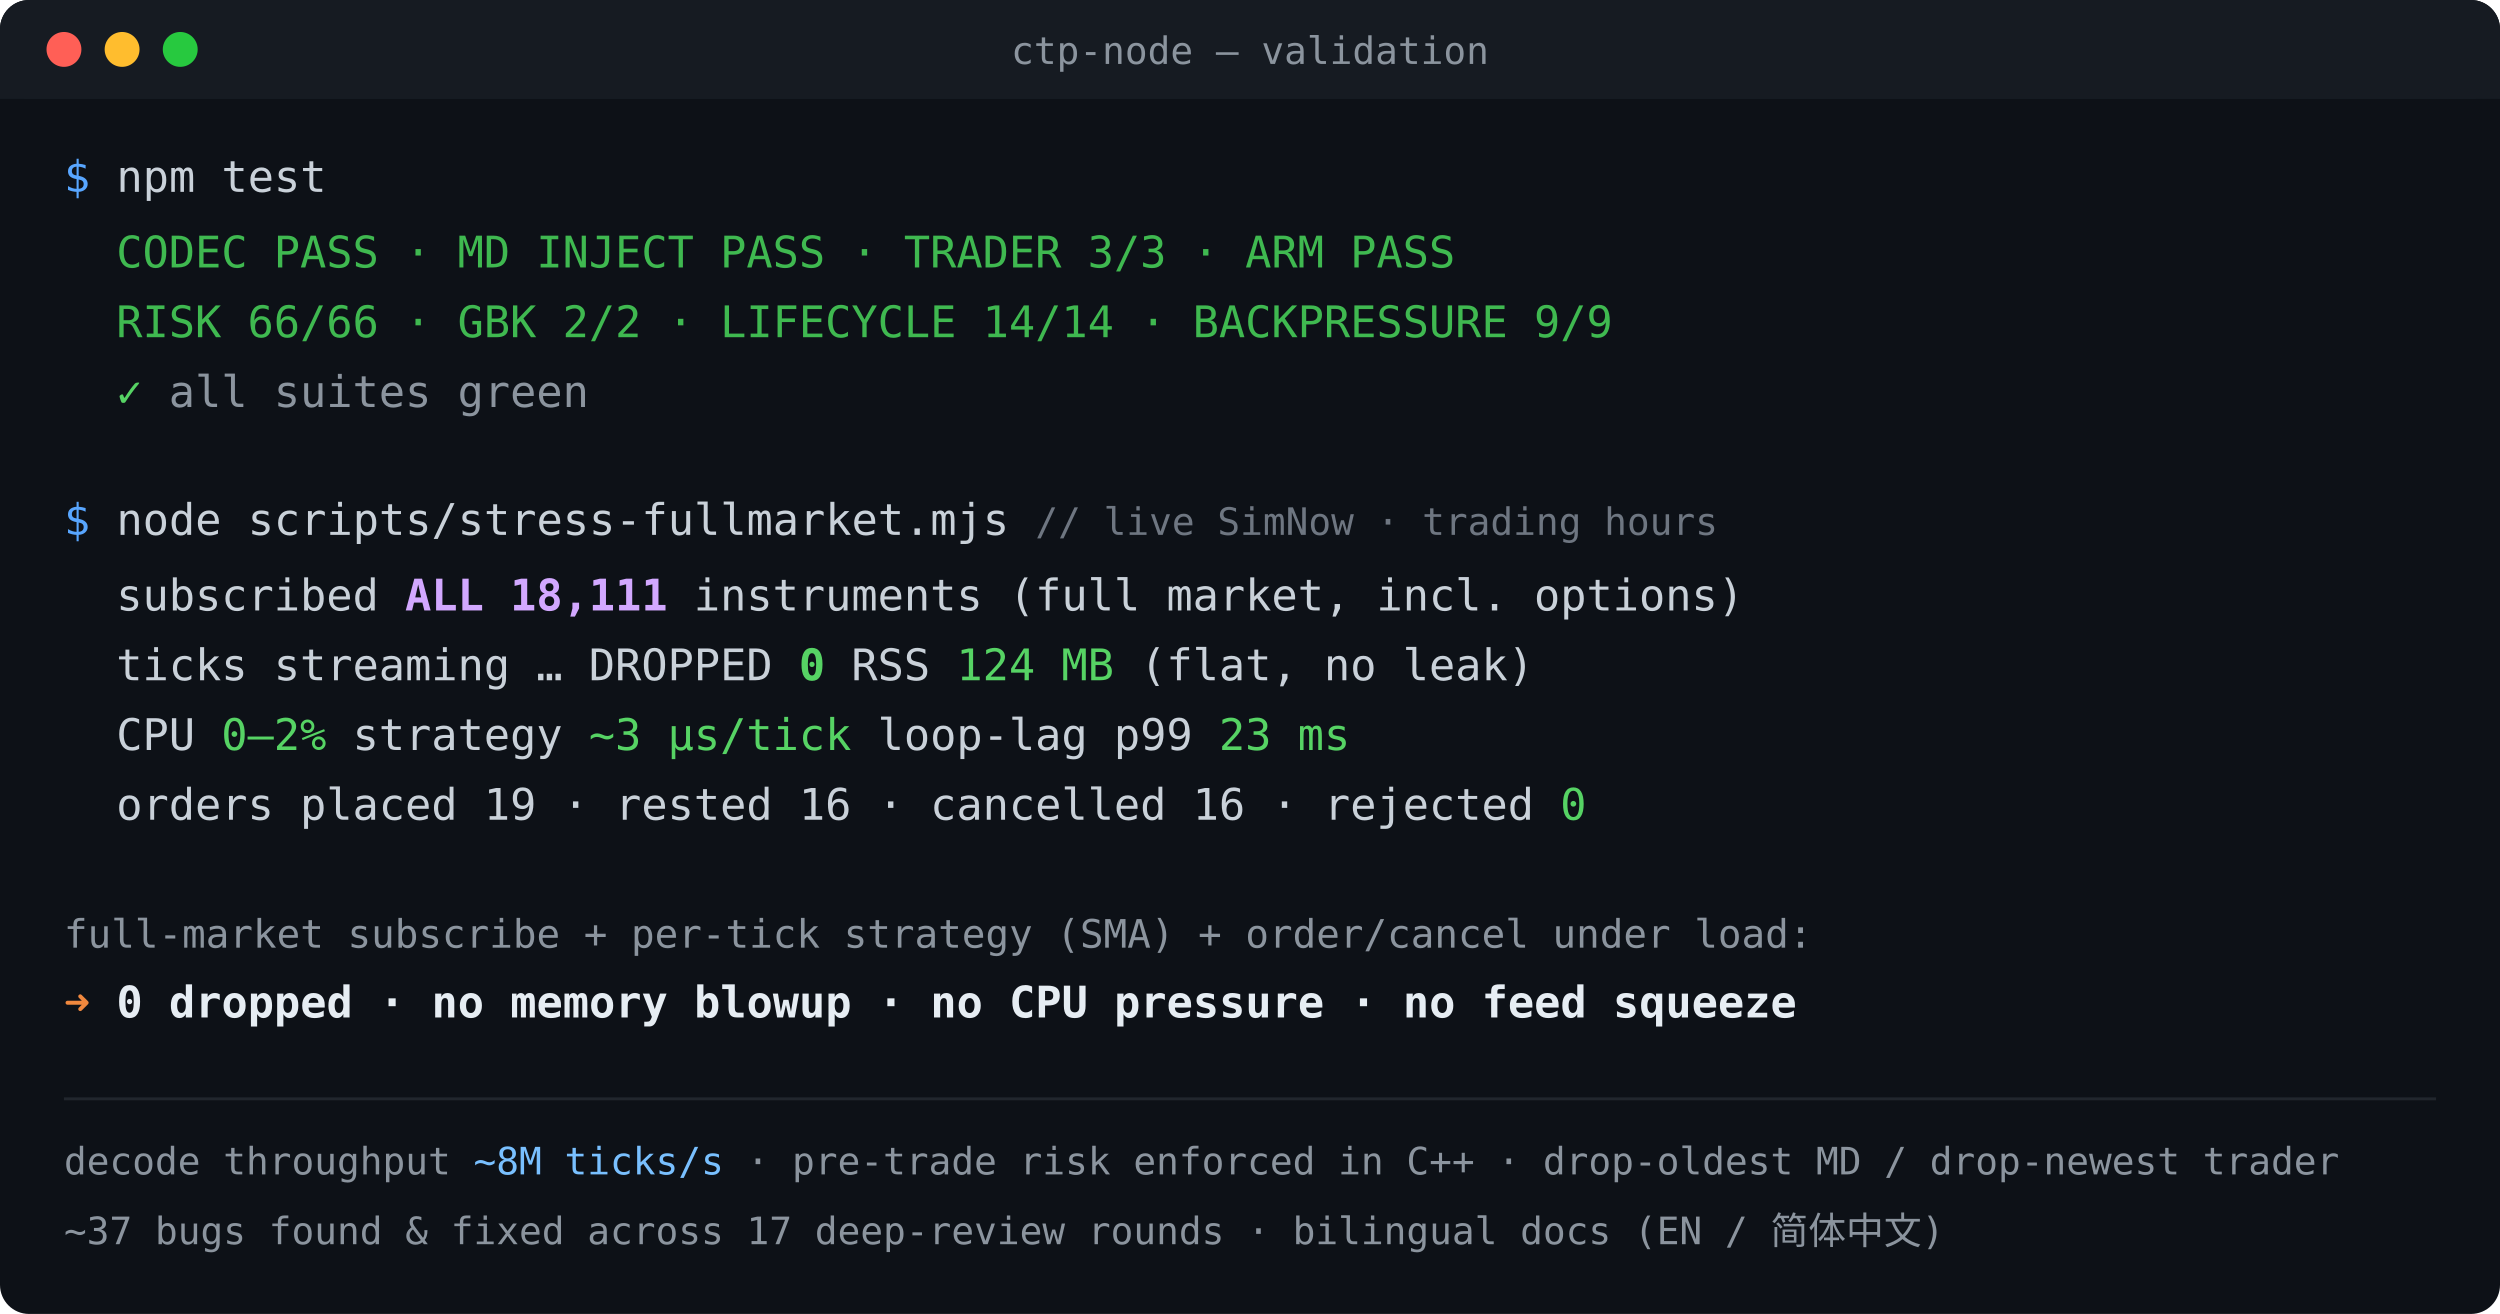
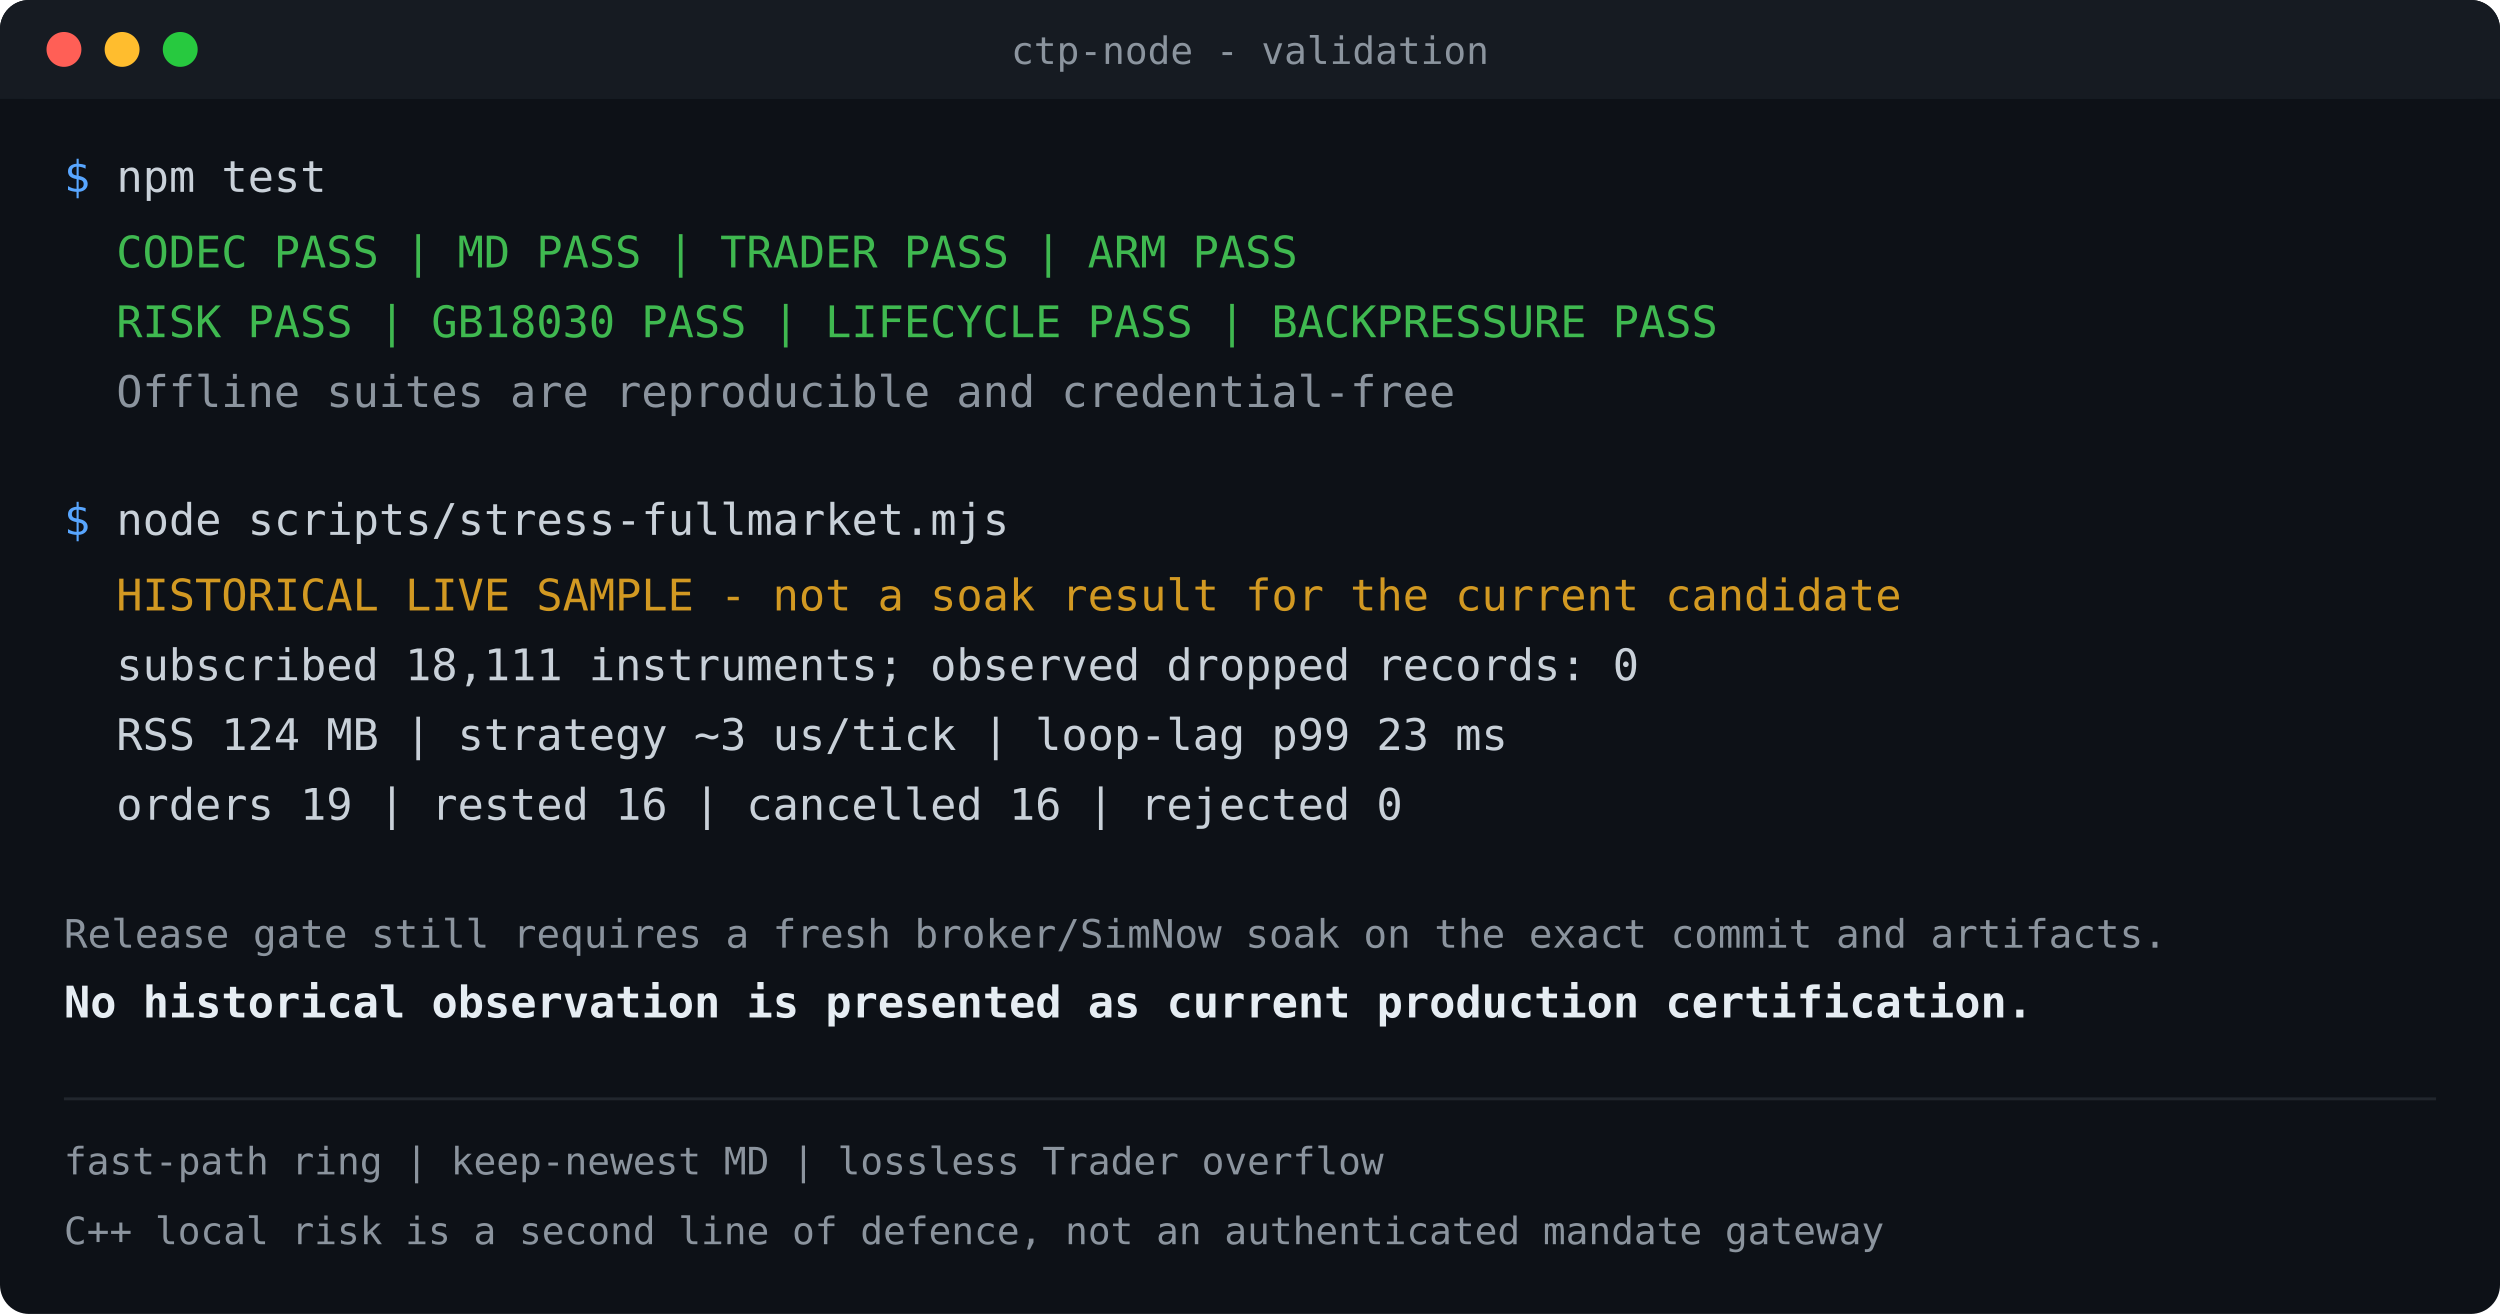
<svg xmlns="http://www.w3.org/2000/svg" viewBox="0 0 860 452" font-family="ui-monospace, 'Cascadia Code', 'SF Mono', Consolas, monospace" font-size="15">
-   <rect x="0" y="0" width="860" height="452" rx="10" fill="#0d1117" />
-   <rect x="0" y="0" width="860" height="34" rx="10" fill="#161b22" />
-   <rect x="0" y="24" width="860" height="10" fill="#161b22" />
+   <rect width="860" height="452" rx="10" fill="#0d1117" />
+   <rect width="860" height="34" rx="10" fill="#161b22" />
+   <rect y="24" width="860" height="10" fill="#161b22" />
  <circle cx="22" cy="17" r="6" fill="#ff5f56" />
  <circle cx="42" cy="17" r="6" fill="#ffbd2e" />
  <circle cx="62" cy="17" r="6" fill="#27c93f" />
-   <text x="430" y="22" text-anchor="middle" fill="#8b949e" font-size="13">ctp-node — validation</text>
+   <text x="430" y="22" text-anchor="middle" fill="#8b949e" font-size="13">ctp-node - validation</text>
  <text x="22" y="66">
    <tspan fill="#58a6ff">$</tspan>
    <tspan fill="#c9d1d9">npm test</tspan>
  </text>
-   <text x="40" y="92" fill="#3fb950">CODEC PASS  ·  MD INJECT PASS  ·  TRADER 3/3  ·  ARM PASS</text>
-   <text x="40" y="116" fill="#3fb950">RISK 66/66  ·  GBK 2/2  ·  LIFECYCLE 14/14  ·  BACKPRESSURE 9/9</text>
-   <text x="40" y="140">
-     <tspan fill="#56d364">✓</tspan>
-     <tspan fill="#8b949e">all suites green</tspan>
-   </text>
+   <text x="40" y="92" fill="#3fb950">CODEC PASS  |  MD PASS  |  TRADER PASS  |  ARM PASS</text>
+   <text x="40" y="116" fill="#3fb950">RISK PASS  |  GB18030 PASS  |  LIFECYCLE PASS  |  BACKPRESSURE PASS</text>
+   <text x="40" y="140" fill="#8b949e">Offline suites are reproducible and credential-free</text>
  <text x="22" y="184">
    <tspan fill="#58a6ff">$</tspan>
    <tspan fill="#c9d1d9">node scripts/stress-fullmarket.mjs</tspan>
-     <tspan fill="#6e7681" font-size="13">// live SimNow · trading hours</tspan>
  </text>
-   <text x="40" y="210" fill="#c9d1d9">subscribed <tspan fill="#d2a8ff" font-weight="bold">ALL 18,111</tspan> instruments (full market, incl. options)</text>
-   <text x="40" y="234" fill="#c9d1d9">ticks streaming …  DROPPED <tspan fill="#56d364" font-weight="bold">0</tspan>     RSS <tspan fill="#56d364">124 MB</tspan> (flat, no leak)</text>
-   <text x="40" y="258" fill="#c9d1d9">CPU <tspan fill="#56d364">0–2%</tspan>     strategy <tspan fill="#56d364">~3 µs/tick</tspan>     loop-lag p99 <tspan fill="#56d364">23 ms</tspan>
-   </text>
-   <text x="40" y="282" fill="#c9d1d9">orders  placed 19 · rested 16 · cancelled 16 · rejected <tspan fill="#56d364">0</tspan>
-   </text>
-   <text x="22" y="326" fill="#8b949e" font-size="13.5">full-market subscribe + per-tick strategy (SMA) + order/cancel under load:</text>
-   <text x="22" y="350">
-     <tspan fill="#f0883e">➜</tspan>
-     <tspan fill="#e6edf3" font-weight="bold">0 dropped · no memory blowup · no CPU pressure · no feed squeeze</tspan>
-   </text>
-   <line x1="22" y1="378" x2="838" y2="378" stroke="#21262d" stroke-width="1" />
-   <text x="22" y="404" fill="#8b949e" font-size="13">decode throughput <tspan fill="#79c0ff">~8M ticks/s</tspan>  ·  pre-trade risk enforced in C++  ·  drop-oldest MD / drop-newest trader</text>
-   <text x="22" y="428" fill="#8b949e" font-size="13">~37 bugs found &amp; fixed across 17 deep-review rounds  ·  bilingual docs (EN / 简体中文)</text>
+   <text x="40" y="210" fill="#d29922">HISTORICAL LIVE SAMPLE - not a soak result for the current candidate</text>
+   <text x="40" y="234" fill="#c9d1d9">subscribed 18,111 instruments; observed dropped records: 0</text>
+   <text x="40" y="258" fill="#c9d1d9">RSS 124 MB  |  strategy ~3 us/tick  |  loop-lag p99 23 ms</text>
+   <text x="40" y="282" fill="#c9d1d9">orders 19  |  rested 16  |  cancelled 16  |  rejected 0</text>
+   <text x="22" y="326" fill="#8b949e" font-size="13.5">Release gate still requires a fresh broker/SimNow soak on the exact commit and artifacts.</text>
+   <text x="22" y="350" fill="#e6edf3" font-weight="bold">No historical observation is presented as current production certification.</text>
+   <line x1="22" y1="378" x2="838" y2="378" stroke="#21262d" />
+   <text x="22" y="404" fill="#8b949e" font-size="13">fast-path ring  |  keep-newest MD  |  lossless Trader overflow</text>
+   <text x="22" y="428" fill="#8b949e" font-size="13">C++ local risk is a second line of defence, not an authenticated mandate gateway</text>
</svg>
